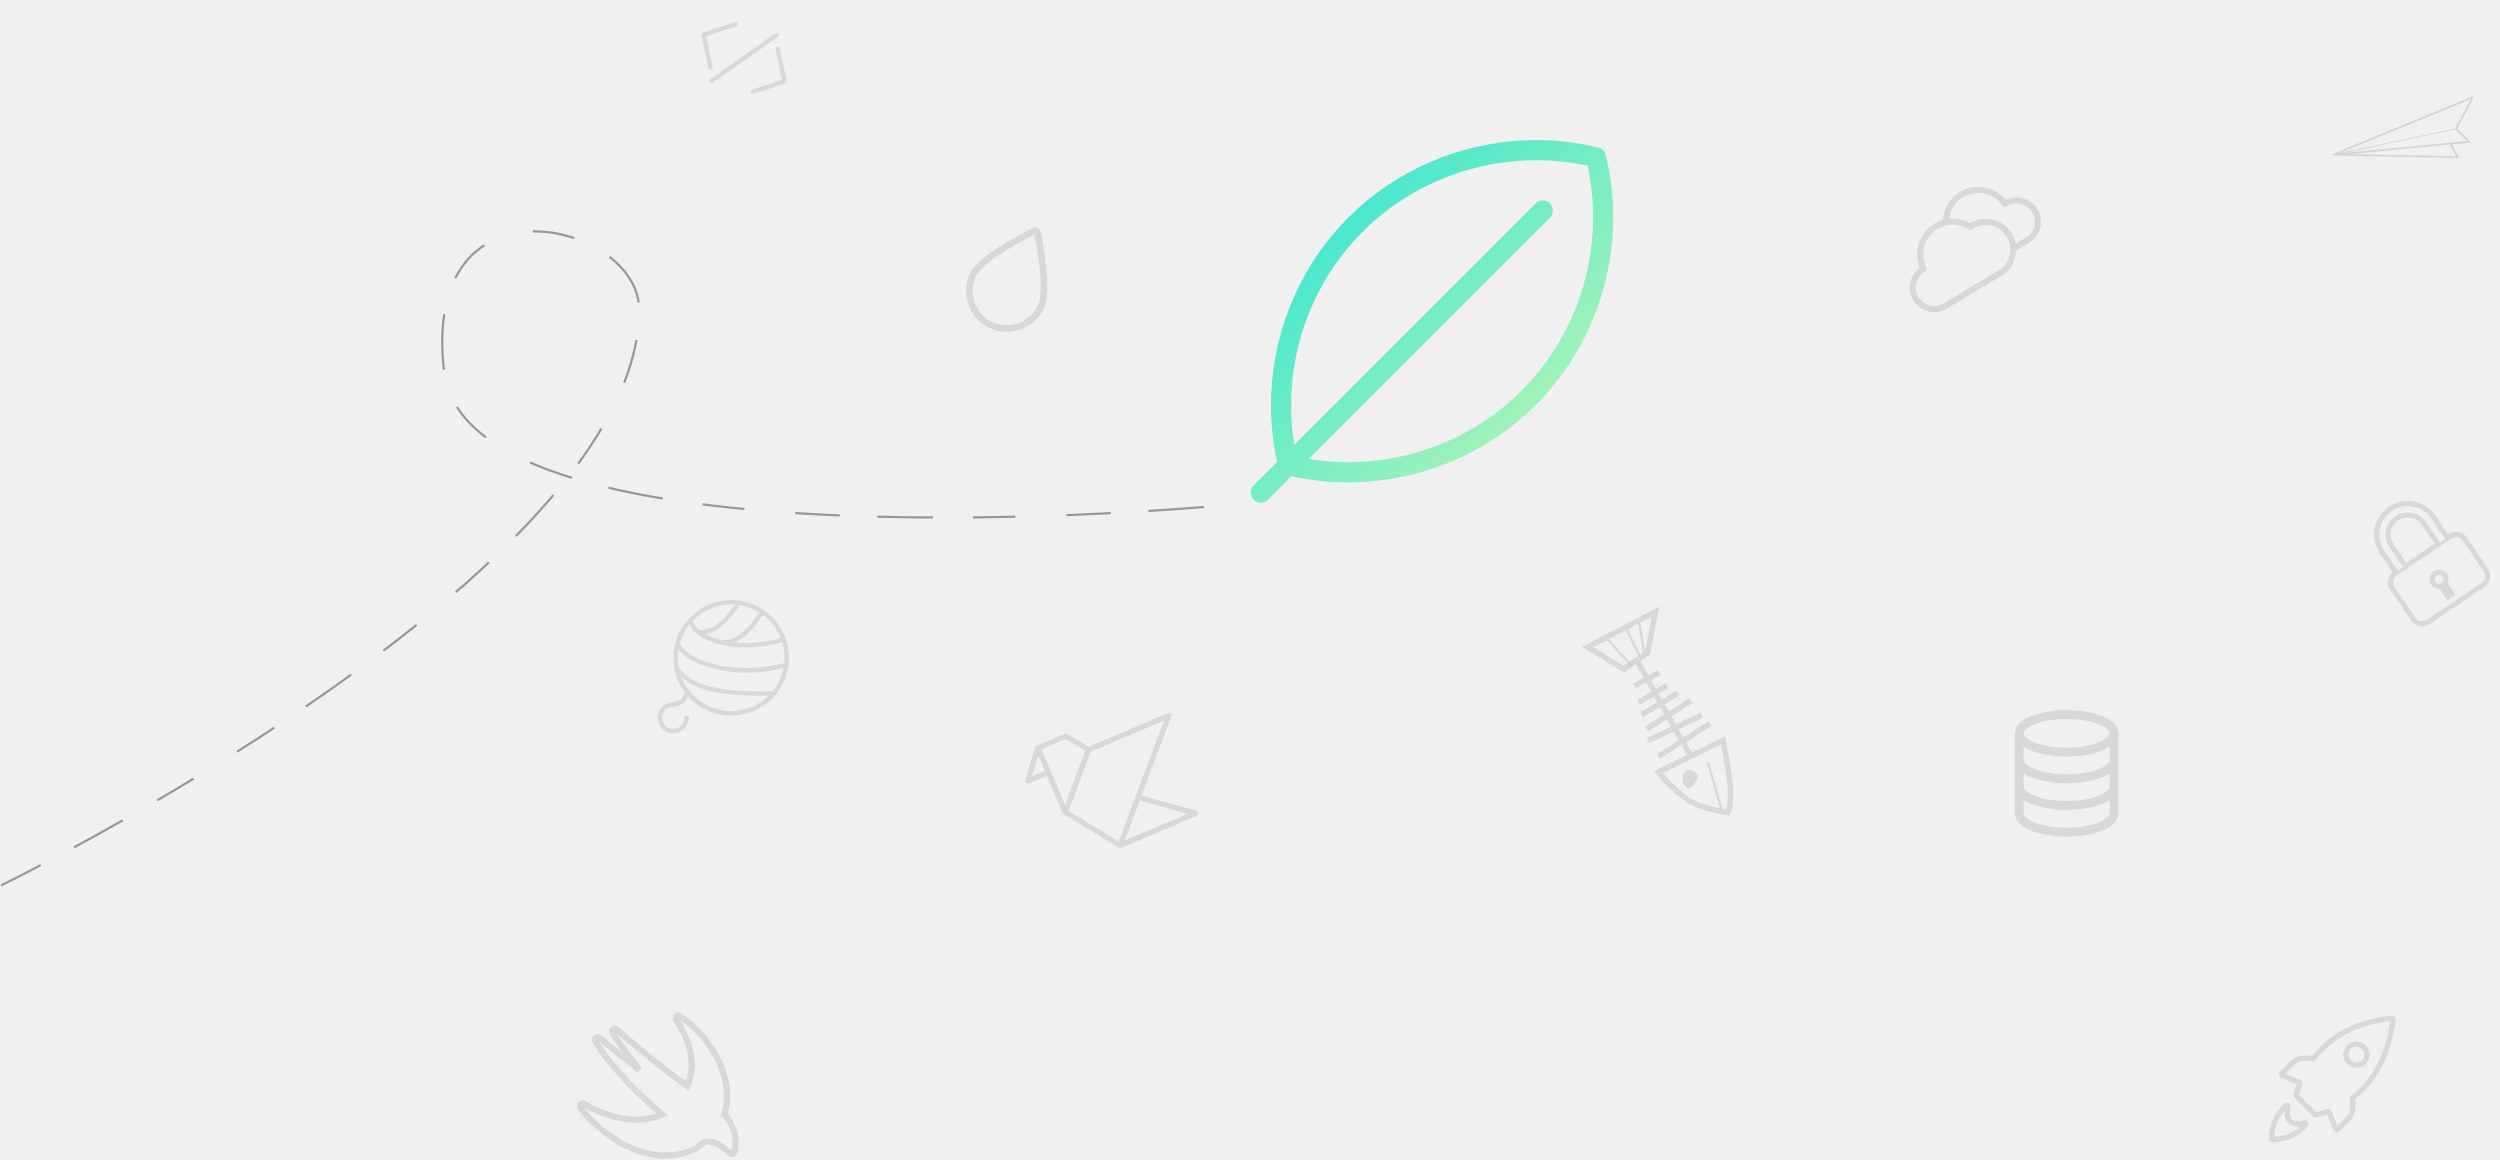
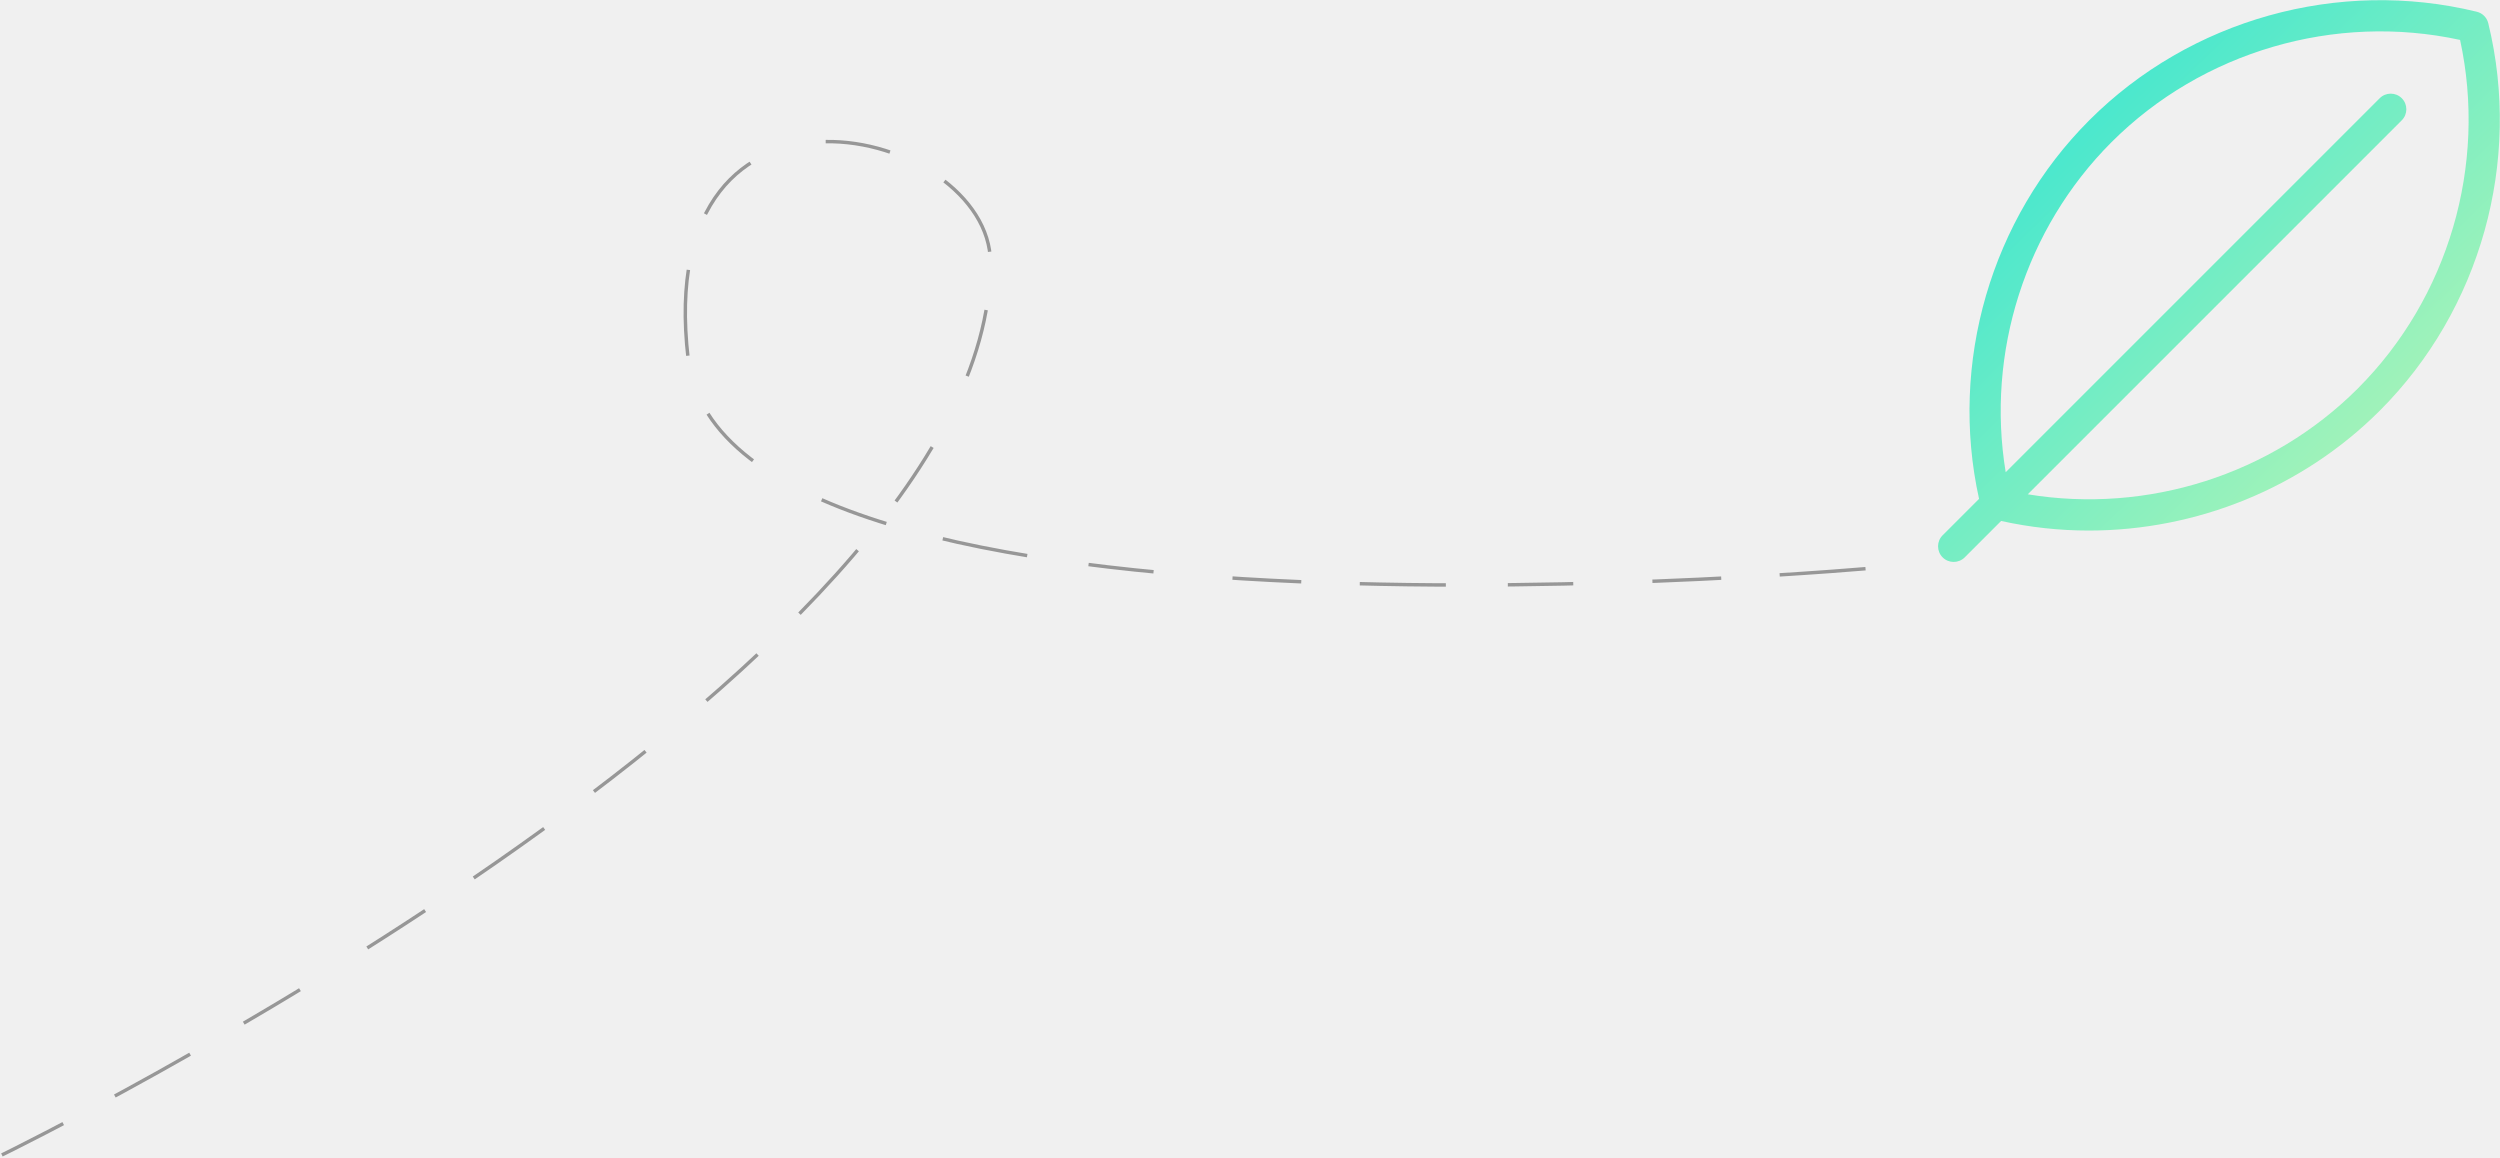
- <svg xmlns="http://www.w3.org/2000/svg" width="1125px" height="522px" viewBox="76 296 1125 522" version="1.1">
+ <svg xmlns="http://www.w3.org/2000/svg" width="726px" height="336px" viewBox="76 359 726 336" version="1.1">
  <defs>
    <linearGradient x1="4.644%" y1="-8.465%" x2="136.018%" y2="124.519%" id="linearGradient-1">
      <stop stop-color="#20E2D7" offset="0%" />
      <stop stop-color="#F9FEA5" offset="100%" />
    </linearGradient>
  </defs>
  <g id="noun_919717_cc" stroke="none" stroke-width="1" fill="none" fill-rule="evenodd" transform="translate(638, 359)">
    <g id="Group" fill="url(#linearGradient-1)">
      <path d="M157.264,3.409 C117.106,-6.404 74.001,5.654 44.767,34.886 C16.142,63.512 3.995,105.437 12.717,144.872 L2.14,155.448 C0.369,157.22 0.369,160.088 2.14,161.858 C3.025,162.744 4.186,163.187 5.346,163.187 C6.507,163.187 7.667,162.744 8.552,161.86 L19.125,151.287 C27.552,153.151 36.091,154.074 44.593,154.074 C75.872,154.074 106.605,141.744 129.112,119.237 C158.346,90.001 170.408,46.894 160.591,6.736 C160.189,5.093 158.907,3.811 157.264,3.409 Z M122.703,112.826 C97.65,137.877 61.571,149.262 26.865,143.545 L135.475,34.935 C137.246,33.163 137.246,30.295 135.475,28.525 C133.705,26.754 130.833,26.754 129.065,28.525 L20.455,137.135 C14.737,102.429 26.125,66.35 51.176,41.295 C77.529,14.944 116.079,3.697 152.408,11.592 C160.305,47.915 149.056,86.469 122.703,112.826 Z" id="Shape" />
    </g>
  </g>
  <path d="M77,400.117 C77,400.117 363.613,540.074 363.613,659.049 C363.613,698.253 265.005,722.823 275.842,631.08 C286.678,539.337 622,570.507 622,570.507" id="Line" stroke="#979797" stroke-width="1" stroke-linecap="square" stroke-dasharray="19,18,24" fill="none" transform="translate(349.5, 547.1473) scale(1, -1) translate(-349.5, -547.1473) " />
-   <g id="noun_13397_cc" opacity="0.1" stroke="none" stroke-width="1" fill="none" fill-rule="evenodd" transform="translate(830.305, 619.5307) rotate(-32) translate(-830.305, -619.5307) translate(809.305, 569.5307)">
-     <g id="Group" fill="#000000">
-       <g id="Shape">
-         <path d="M11.843,72.303 C14.635,71.528 16.418,76.045 15.582,77.29 C14.752,78.539 9.557,80.619 8.726,78.954 C7.89,77.29 8.102,73.342 11.843,72.303 Z" />
-         <path d="M19.205,61.184 L32.846,61.081 L32.827,58.581 L19.323,58.683 L19.523,54.466 L31.654,55.875 L31.943,53.393 L19.642,51.964 L19.835,47.876 L30.977,47.778 L30.956,45.278 L19.955,45.374 L20.132,41.649 C22.225,41.682 24.697,41.715 27.629,41.748 L27.656,39.248 C25.478,39.223 22.842,39.188 20.25,39.147 L20.391,36.199 C22.101,36.248 23.812,36.298 25.317,36.342 L25.39,33.843 C25.17,33.837 23.065,33.775 20.509,33.701 L20.724,29.17 L25.48,29.482 L25.644,26.987 L20.842,26.672 L21.192,19.32 L26.547,19.065 L41.324,3.078 L2.25,4.54747351e-13 L12.127,19.752 L18.683,19.44 L18.348,26.509 L12.963,26.156 L12.799,28.651 L18.229,29.007 L18.01,33.63 C14.464,33.528 10.912,33.429 10.596,33.429 L10.596,35.929 C10.864,35.929 14.113,36.019 17.891,36.127 L17.75,39.105 C13.428,39.028 9.719,38.939 9.186,38.86 L8.933,40.082 L8.537,41.268 C8.708,41.325 9.105,41.455 17.632,41.607 L17.452,45.396 L7.467,45.483 L7.488,47.983 L17.333,47.897 L17.154,51.674 L5.129,50.277 L4.84,52.76 L17.035,54.177 L16.82,58.701 L5.183,58.789 L5.201,61.289 L16.701,61.202 L16.46,66.292 L0.143,64.634 L0.343,66.196 C0.4,66.637 1.768,77.103 5.086,84.283 C8.443,91.558 17.336,98.623 17.713,98.92 L18.305,99.387 L18.994,99.081 C19.285,98.951 21.942,97.618 25.848,90.642 C29.667,83.822 34.716,70.316 34.929,69.745 L35.493,68.228 L18.95,66.545 L19.205,61.184 Z M21.592,16.799 L16.778,17.028 L14.309,3.458 L22.894,4.135 L21.592,16.799 Z M23.892,4.213 L29.207,4.631 L24.173,16.676 L22.602,16.751 L23.892,4.213 Z M25.406,16.618 L25.279,16.624 L30.256,4.715 L35.99,5.167 L25.406,16.618 Z M6.465,2.84 L13.277,3.377 L15.769,17.077 L13.634,17.179 L6.465,2.84 Z M23.667,89.419 C21.254,93.73 19.436,95.617 18.547,96.369 C18.207,96.083 17.751,95.689 17.229,95.223 L23.135,74.528 L22.172,74.255 L16.402,94.476 C13.552,91.85 9.326,87.505 7.355,83.235 C4.931,77.991 3.564,70.626 3.054,67.443 L32.01,70.386 C30.561,74.164 26.658,84.079 23.667,89.419 Z" />
-       </g>
-     </g>
-   </g>
-   <g id="Group" opacity="0.1" stroke="none" stroke-width="1" fill="none" fill-rule="evenodd" transform="translate(372, 566)">
-     <path d="M33,2 C19.767,2 9,12.767 9,26 C9,39.233 19.767,50 33,50 C46.233,50 57,39.233 57,26 C57,12.767 46.233,2 33,2 M33,52 C18.663,52 7,40.336 7,26 C7,11.664 18.663,0 33,0 C47.337,0 59,11.664 59,26 C59,40.336 47.337,52 33,52" id="Shape" fill="#000000" />
-     <path d="M39.614,21.347 C30.104,21.347 22.389,18.847 17.918,15.461 C15.274,13.459 13.818,11.149 13.818,8.954 C13.818,8.402 14.265,7.954 14.818,7.954 C15.371,7.954 15.818,8.402 15.818,8.954 C15.818,10.508 16.993,12.252 19.125,13.867 C25.569,18.746 39.302,21.631 55.456,17.083 C55.989,16.933 56.54,17.243 56.69,17.774 C56.84,18.306 56.53,18.858 55.999,19.008 C50.179,20.646 44.644,21.347 39.614,21.347" id="Shape" fill="#000000" />
-     <path d="M40.209,32.701 C28.403,32.701 17.862,29.439 12.073,25.074 C9.498,23.132 8.137,21.095 8.137,19.181 C8.137,18.629 8.584,18.181 9.137,18.181 C9.689,18.181 10.137,18.629 10.137,19.181 C10.137,20.425 11.252,21.95 13.277,23.477 C24.791,32.158 45.534,31.61 56.588,28.448 C57.115,28.298 57.673,28.602 57.824,29.134 C57.977,29.665 57.669,30.219 57.139,30.37 C51.456,31.996 45.695,32.701 40.209,32.701" id="Shape" fill="#000000" />
-     <path d="M44.895,43.063 C24.703,43.063 13.066,39.288 7.582,31.102 C7.275,30.643 7.398,30.021 7.857,29.715 C8.315,29.405 8.936,29.529 9.245,29.988 C14.94,38.492 28.212,41.855 52.28,40.91 C52.791,40.889 53.296,41.318 53.318,41.87 C53.34,42.422 52.91,42.886 52.358,42.908 C49.75,43.011 47.263,43.063 44.895,43.063" id="Shape" fill="#000000" />
-     <path d="M18.487,15.636 C17.934,15.636 17.487,15.188 17.487,14.636 C17.487,14.084 17.934,13.636 18.487,13.636 C24.666,13.636 29.773,9.765 35.566,0.693 C35.863,0.226 36.48,0.09 36.947,0.388 C37.413,0.685 37.549,1.303 37.252,1.769 C32.874,8.626 27.22,15.636 18.487,15.636" id="Shape" fill="#000000" />
-     <path d="M28.966,20.182 C28.413,20.182 27.966,19.734 27.966,19.182 C27.966,18.63 28.413,18.182 28.966,18.182 C36.538,18.182 41.898,11.386 46.143,4.738 C46.44,4.272 47.057,4.136 47.524,4.433 C47.989,4.731 48.125,5.349 47.828,5.814 C43.292,12.919 37.503,20.182 28.966,20.182" id="Shape" fill="#000000" />
-     <path d="M7,48 C6.447,48 6,47.552 6,47 C6,46.448 6.447,46 7,46 C9.757,46 12,43.757 12,41 C12,40.448 12.447,40 13,40 C13.553,40 14,40.448 14,41 C14,44.86 10.859,48 7,48" id="Shape" fill="#000000" />
-     <path d="M7,60 C6.447,60 6,59.552 6,59 C6,58.448 6.447,58 7,58 C9.757,58 12,55.757 12,53 C12,52.448 12.447,52 13,52 C13.553,52 14,52.448 14,53 C14,56.86 10.859,60 7,60" id="Shape" fill="#000000" />
-     <path d="M7,60 C3.141,60 0,56.86 0,53 C0,52.448 0.447,52 1,52 C1.553,52 2,52.448 2,53 C2,55.757 4.243,58 7,58 C7.553,58 8,58.448 8,59 C8,59.552 7.553,60 7,60" id="Shape" fill="#000000" />
-     <path d="M1,54 C0.447,54 0,53.552 0,53 C0,49.14 3.141,46 7,46 C7.553,46 8,46.448 8,47 C8,47.552 7.553,48 7,48 C4.243,48 2,50.243 2,53 C2,53.552 1.553,54 1,54" id="Shape" fill="#000000" />
-   </g>
-   <path d="M401.913,797.484 C406.566,783.176 398.278,764.688 381.958,753.22 C381.485,752.889 380.839,752.935 380.422,753.336 C380.004,753.735 379.933,754.372 380.251,754.853 C387.305,765.481 389.118,776.248 385.326,784.641 C374.025,777.077 353.584,759.422 353.371,759.238 C352.918,758.845 352.239,758.845 351.784,759.238 C351.329,759.631 351.237,760.297 351.569,760.796 C351.887,761.275 357.598,769.86 363.748,777.324 C359.314,774.187 354.421,770.214 345.717,763.004 C345.264,762.628 344.603,762.634 344.155,763.015 C343.707,763.397 343.605,764.044 343.912,764.544 C352.535,778.566 366.887,791.57 373.961,797.532 C357.656,804.769 339.062,792.859 338.87,792.734 C338.389,792.423 337.758,792.487 337.353,792.887 C336.949,793.288 336.884,793.916 337.198,794.39 C340.754,799.748 345.641,803.73 351.886,808.061 C360.197,813.828 368.469,816 375.512,816 C382.792,816 388.76,813.678 392.099,810.604 C392.113,810.586 393.609,809.056 396.922,810.017 C399.563,810.782 403.201,813.663 404.474,814.964 C404.781,815.277 405.239,815.401 405.663,815.284 C406.089,815.166 406.417,814.828 406.517,814.401 C406.837,813.029 407,811.614 407,810.196 C407,805.421 405.199,800.936 401.913,797.484 Z" id="Shape" stroke="#000000" stroke-width="2.8" fill="none" opacity="0.1" />
-   <g id="droplet" stroke="none" stroke-width="1" fill="none" fill-rule="evenodd" transform="translate(532, 421.0234) rotate(-334) translate(-532, -421.0234) translate(515, 397.0234)" fill-opacity="0" opacity="0.1">
-     <path d="M17.8,0.9 C17.4,0.4 16.6,0.4 16.2,0.9 C12.8,5.3 0.1,22.5 0.1,30.6 C0.1,39.9 7.7,47.5 17,47.5 C26.3,47.5 33.9,39.9 33.9,30.6 C33.9,22.5 21.2,5.3 17.8,0.9 Z" id="Shape" stroke="#000000" stroke-width="3" fill="#FFFFFF" />
-   </g>
-   <path d="M985.867,397.503 C984.651,389.708 977.916,383.769 969.997,383.769 C964.734,383.769 959.94,386.335 956.92,390.639 C955.588,390.284 954.2,390.094 952.776,390.094 C944.86,390.094 938.122,396.029 936.907,403.824 C931.309,404.261 926.888,409.012 926.888,414.782 C926.888,420.841 931.759,425.769 937.747,425.769 L966.747,425.769 C971.535,425.769 975.744,423.24 978.172,419.445 L985.027,419.445 C991.017,419.445 995.888,414.516 995.888,408.457 C995.882,402.685 991.464,397.94 985.867,397.503 Z M966.747,422.996 L937.747,422.996 C933.269,422.996 929.626,419.309 929.626,414.782 C929.626,410.257 933.263,406.567 937.753,406.567 L937.761,406.567 C937.806,406.579 938.018,406.601 938.065,406.601 C938.762,406.67 939.433,406.07 939.489,405.322 C940.017,398.335 945.852,392.864 952.776,392.864 C957.828,392.864 962.389,395.706 964.68,400.279 C964.924,400.777 965.445,401.087 965.991,401.036 C966.146,401.027 966.289,401.006 966.438,400.985 C966.536,400.97 966.637,400.952 966.747,400.952 C972.753,400.952 977.633,405.895 977.633,411.972 C977.633,418.049 972.753,422.996 966.747,422.996 Z M985.027,416.672 L979.506,416.672 C980.04,415.201 980.373,413.627 980.373,411.972 C980.373,404.37 974.257,398.178 966.747,398.178 L966.67,398.178 C964.993,395.254 962.493,393.015 959.571,391.637 C962.088,388.421 965.877,386.537 969.997,386.537 C976.921,386.537 982.757,392.008 983.284,398.995 C983.343,399.74 983.981,400.352 984.711,400.273 L985.027,400.24 C989.507,400.24 993.147,403.924 993.147,408.454 C993.147,412.985 989.507,416.672 985.027,416.672 Z" id="Shape" stroke="none" fill="#000000" fill-rule="evenodd" opacity="0.1" transform="translate(961.3881, 404.7693) rotate(-31) translate(-961.3881, -404.7693) " />
-   <g id="noun_992982_cc" stroke="none" stroke-width="1" fill="none" fill-rule="evenodd" transform="translate(982, 615)" opacity="0.1">
-     <g id="Group" fill="#000000">
-       <path d="M24,0.51 C12.687,0.51 0.662,4.184 0.662,10.992 L0.662,47.009 C0.662,53.817 12.686,57.491 24,57.491 C35.314,57.491 47.338,53.817 47.338,47.009 L47.338,10.992 C47.338,4.184 35.313,0.51 24,0.51 Z M43.338,35.002 C43.338,37.645 35.805,41.484 24,41.484 C12.195,41.484 4.662,37.645 4.662,35.002 L4.662,29.048 C9.136,31.952 16.713,33.478 24,33.478 C31.287,33.478 38.864,31.952 43.338,29.048 L43.338,35.002 Z M43.338,22.998 C43.338,25.641 35.805,29.479 24,29.479 C12.195,29.479 4.662,25.64 4.662,22.998 L4.662,17.044 C9.136,19.948 16.713,21.475 24,21.475 C31.287,21.475 38.864,19.949 43.338,17.044 L43.338,22.998 Z M24,4.51 C35.805,4.51 43.338,8.349 43.338,10.992 C43.338,13.635 35.805,17.474 24,17.474 C12.195,17.474 4.662,13.635 4.662,10.992 C4.662,8.349 12.195,4.51 24,4.51 Z M24,53.49 C12.195,53.49 4.662,49.651 4.662,47.008 L4.662,41.054 C9.136,43.958 16.713,45.485 24,45.485 C31.287,45.485 38.864,43.959 43.338,41.054 L43.338,47.008 C43.338,49.651 35.805,53.49 24,53.49 Z" id="Shape" />
-     </g>
-   </g>
-   <g id="noun_11180" opacity="0.12" stroke="none" stroke-width="1" fill="none" fill-rule="evenodd" transform="translate(1162.628, 361.6734) scale(-1, 1) rotate(30) translate(-1162.628, -361.6734) translate(1128.128, 346.1734)">
-     <g id="Group" fill="#000000">
-       <path d="M68.15,0.2 L1.125,9.175 L0.4,9.275 L0.875,9.825 C1.062,10.043 1.361,10.263 1.8,10.575 C2.239,10.887 2.819,11.274 3.475,11.7 C4.786,12.552 6.424,13.578 8.05,14.575 C11.176,16.491 13.969,18.138 14.2,18.275 L11.95,26.025 L11.7,26.85 L12.5,26.5 L19.725,23.2 L19.825,29.525 L19.825,30.225 L20.425,29.875 L68.125,1.1 L68.325,1 L68.325,0.975 L68.4,0.925 L68.15,0.2 L68.15,0.2 Z M65.625,1.35 L12.975,25.4 L15.025,18.2 L15.125,17.9 L14.85,17.725 C14.85,17.725 11.721,15.865 8.475,13.875 C6.852,12.88 5.2,11.87 3.9,11.025 C3.25,10.602 2.699,10.226 2.275,9.925 C2.222,9.887 2.224,9.886 2.175,9.85 L65.625,1.35 L65.625,1.35 Z M61.75,4 L20.625,28.825 L20.525,22.825 L61.75,4 Z" id="Shape" />
-       <polygon id="Shape" points="68.05 0.45 14.55 17.875 14.675 18.275 68.175 0.825" />
-     </g>
-   </g>
-   <g id="noun_824422_cc" stroke="none" stroke-width="1" fill="none" fill-rule="evenodd" transform="translate(576.9296, 647.9563) rotate(-23) translate(-576.9296, -647.9563) translate(540.4296, 618.9563)" opacity="0.1">
-     <g id="Group" fill="#000000">
-       <path d="M72.276,10.754 C72.095,10.331 71.673,10.029 71.19,10.029 L32.639,10.029 L25.942,0.906 C25.701,0.604 25.339,0.423 24.977,0.423 L11.342,0.423 L11.282,0.423 L11.161,0.423 L11.04,0.423 C10.98,0.423 10.98,0.423 10.92,0.483 C10.86,0.483 10.86,0.483 10.799,0.544 C10.739,0.544 10.739,0.604 10.679,0.604 C10.618,0.604 10.618,0.665 10.558,0.665 L10.498,0.725 C10.437,0.725 10.437,0.785 10.377,0.785 C10.377,0.785 10.377,0.785 10.317,0.846 L0.302,12.748 C-7.07420234e-15,13.11 -0.06,13.594 0.121,14.017 C0.302,14.44 0.724,14.742 1.207,14.742 L10.136,14.742 L10.136,32.987 L10.136,32.987 C10.136,33.108 10.136,33.229 10.196,33.29 L10.196,33.35 C10.256,33.471 10.256,33.531 10.377,33.652 L10.377,33.652 L27.149,56.852 C27.209,56.973 27.33,57.154 27.45,57.275 C27.692,57.517 27.993,57.638 28.295,57.638 L28.295,57.638 L28.295,57.638 L65.217,57.638 C65.76,57.638 66.183,57.335 66.364,56.852 C66.545,56.369 66.364,55.825 66.002,55.523 L45.912,39.573 L72.035,12.083 C72.397,11.721 72.517,11.177 72.276,10.754 Z M12.549,2.779 L24.374,2.779 L30.467,11.117 L12.549,30.027 L12.549,2.779 Z M3.801,12.325 L10.136,4.894 L10.136,12.325 L3.801,12.325 L3.801,12.325 Z M61.718,55.221 L31.07,55.221 L44.283,41.325 L61.718,55.221 Z M28.355,54.496 L12.911,33.169 L32.579,12.446 L68.355,12.446 L28.355,54.496 Z" id="Shape" />
-     </g>
-   </g>
-   <g id="noun_750644_cc" stroke="none" stroke-width="1" fill="none" fill-rule="evenodd" transform="translate(1097, 753)" opacity="0.1">
-     <g id="Artboard-11" fill="#000000">
-       <path d="M19.423,18.161 L16.324,18.005 C13.826,17.88 11.39,18.816 9.619,20.582 L4.98,25.22 C4.583,25.617 4.41,26.185 4.52,26.736 C4.629,27.286 5.007,27.745 5.526,27.959 L12.471,30.836 C11.908,32.44 11.444,34.077 11.081,35.738 C10.994,36.136 11.116,36.552 11.404,36.84 L20.154,45.59 C20.442,45.878 20.858,46 21.256,45.913 C22.917,45.55 24.554,45.086 26.159,44.523 L29.041,51.475 C29.255,51.993 29.714,52.371 30.265,52.48 C30.815,52.59 31.383,52.417 31.78,52.02 L36.418,47.382 C38.186,45.611 39.122,43.175 38.995,40.676 L38.839,37.577 C49.003,29.589 55.104,17.711 56.985,2.256 C57.06,1.642 56.848,1.027 56.41,0.59 C55.973,0.152 55.358,-0.06 54.744,0.015 C39.289,1.896 27.411,8.003 19.423,18.161 Z M54.546,2.454 C52.647,17.256 46.702,28.564 36.892,36.061 C36.579,36.301 36.404,36.68 36.424,37.074 L36.616,40.796 C36.708,42.618 36.024,44.395 34.734,45.686 L30.857,49.563 L27.932,42.545 C27.683,41.947 27.004,41.655 26.398,41.886 C24.762,42.511 23.086,43.027 21.382,43.432 L13.592,35.642 C13.997,33.938 14.514,32.262 15.138,30.626 C15.369,30.02 15.077,29.341 14.479,29.092 L7.467,26.179 L11.344,22.302 C12.636,21.013 14.412,20.329 16.235,20.42 L19.956,20.612 C20.346,20.614 20.713,20.426 20.939,20.108 C28.436,10.298 39.744,4.353 54.546,2.454 Z M39.391,23.554 C42.228,23.557 44.671,21.554 45.226,18.772 C45.781,15.99 44.292,13.203 41.671,12.117 C39.05,11.031 36.027,11.949 34.452,14.308 C32.877,16.668 33.188,19.812 35.196,21.816 C36.308,22.93 37.817,23.555 39.391,23.554 L39.391,23.554 Z M36.892,15.098 C38.09,13.904 39.965,13.721 41.371,14.663 C42.777,15.605 43.322,17.409 42.673,18.971 C42.024,20.534 40.362,21.421 38.702,21.09 C37.043,20.759 35.848,19.302 35.849,17.609 C35.847,16.667 36.223,15.763 36.892,15.098 Z M1.648,57 L1.648,57 C11.237,56.832 15.911,51.762 17.481,49.587 C17.844,49.08 17.854,48.401 17.505,47.884 C17.156,47.367 16.523,47.121 15.917,47.268 C14.66,47.595 13.353,47.684 12.064,47.531 C10.695,47.365 9.617,46.287 9.451,44.919 C9.307,43.634 9.402,42.333 9.732,41.083 C9.886,40.475 9.643,39.836 9.124,39.483 C8.606,39.131 7.922,39.14 7.413,39.507 C5.244,41.083 0.168,45.752 0,55.322 C-0.006,55.764 0.164,56.19 0.474,56.505 C0.784,56.82 1.206,56.998 1.648,57 L1.648,57 Z M7.042,43.019 C7.002,43.749 7.026,44.481 7.114,45.206 C7.413,47.67 9.354,49.612 11.818,49.911 C12.544,49.997 13.275,50.021 14.005,49.982 C11.968,51.93 8.324,54.279 2.445,54.573 C2.733,48.7 5.076,45.05 7.018,43.013 L7.042,43.019 Z" id="Shape" />
-     </g>
-   </g>
-   <g id="noun_721997_cc" stroke="none" stroke-width="1" fill="none" fill-rule="evenodd" transform="translate(1134, 512)" opacity="0.1">
-     <g id="Group" fill="#000000">
-       <g transform="translate(32.508, 34.12707) rotate(-34) translate(-32.508, -34.12707) translate(11.508, 7.127065)" id="Shape">
-         <path d="M21,35.351 L20.998,35.351 C18.634,35.353 16.712,37.276 16.713,39.64 C16.714,41.137 17.513,42.515 18.766,43.284 L18.769,49.684 L23.241,49.682 L23.238,43.282 C24.49,42.512 25.288,41.132 25.287,39.635 C25.285,37.273 23.362,35.351 21,35.351 Z M21.688,41.493 L21.001,41.749 L20.314,41.494 C19.535,41.205 19.012,40.46 19.012,39.638 C19.011,38.542 19.903,37.649 20.999,37.649 L21,36.5 L21,37.649 C22.096,37.649 22.988,38.54 22.989,39.637 C22.989,40.457 22.466,41.204 21.688,41.493 Z" />
-         <path d="M41.873,31.22 C41.872,27.942 39.203,25.276 35.923,25.276 L35.654,25.276 L35.65,15.112 C35.645,6.779 28.862,0 20.522,0 C12.185,0.004 5.406,6.79 5.41,15.127 L5.416,25.325 C4.072,25.471 2.827,26.065 1.859,27.034 C0.736,28.158 0.118,29.652 0.119,31.24 L0.128,48.055 C0.128,51.333 2.796,54 6.074,54 L6.077,54 L35.938,53.985 C37.526,53.984 39.019,53.365 40.142,52.241 C41.264,51.118 41.882,49.624 41.881,48.035 L41.873,31.22 Z M20.53,2.298 C27.596,2.298 33.347,8.047 33.352,15.113 L33.357,26.234 L30.506,26.234 L30.5,15.115 C30.497,9.62 26.025,5.15 20.53,5.15 L20.525,5.15 C17.866,5.151 15.363,6.191 13.479,8.077 C11.594,9.962 10.558,12.466 10.559,15.125 L10.565,26.235 L7.714,26.235 L7.708,15.127 C7.705,8.056 13.453,2.302 20.53,2.298 Z M28.203,15.116 L28.208,25.279 L12.862,25.287 L12.857,15.124 C12.854,10.893 16.295,7.449 20.526,7.447 L20.53,6.298 L20.53,7.447 C24.758,7.447 28.201,10.887 28.203,15.116 Z M38.516,50.617 C37.827,51.306 36.911,51.686 35.936,51.687 L6.076,51.702 L6.074,52.851 L6.074,51.702 C4.063,51.702 2.426,50.066 2.425,48.055 L2.417,31.24 C2.416,30.265 2.795,29.348 3.484,28.659 C4.173,27.969 5.089,27.589 6.064,27.589 L35.926,27.574 C37.937,27.574 39.574,29.21 39.575,31.221 L39.584,48.036 C39.584,49.011 39.205,49.927 38.516,50.617 Z" />
-       </g>
-     </g>
-   </g>
-   <g id="noun_541072_cc" stroke="none" stroke-width="1" fill="none" fill-rule="evenodd" transform="translate(383, 296)" opacity="0.1">
-     <g id="Group" fill="#000000">
-       <g transform="translate(27.80256, 26.15545) rotate(30) translate(-27.80256, -26.15545) translate(5.802559, 8.655445)" id="Shape">
-         <path d="M29.5,0.184 C29.137,0.184 28.816,0.382 28.641,0.675 C28.551,0.826 13.75,32.895 13.594,33.25 C13.538,33.376 13.5,33.515 13.5,33.662 C13.5,34.222 13.948,34.676 14.5,34.676 C14.851,34.676 15.165,34.494 15.344,34.217 C15.446,34.058 30.32,1.825 30.406,1.642 C30.468,1.51 30.5,1.354 30.5,1.198 C30.5,0.638 30.052,0.184 29.5,0.184 Z M10.938,5.24 C10.68,5.263 10.434,5.391 10.266,5.589 C10.266,5.589 0.309,16.69 0.234,16.78 C0.089,16.956 0,17.183 0,17.43 C0,17.659 0.077,17.863 0.203,18.032 C0.283,18.14 10.266,29.271 10.266,29.271 C10.599,29.722 11.324,29.795 11.734,29.414 C12.145,29.033 12.148,28.285 11.734,27.908 L2.344,17.43 L11.734,6.952 C12.011,6.658 12.093,6.195 11.922,5.827 C11.751,5.459 11.337,5.211 10.938,5.24 Z M32.938,5.24 C32.558,5.261 32.203,5.517 32.062,5.874 C31.922,6.232 32.004,6.673 32.266,6.952 L41.656,17.43 L32.266,27.908 C31.852,28.285 31.855,29.033 32.266,29.414 C32.676,29.795 33.401,29.722 33.734,29.271 C33.734,29.271 43.681,18.189 43.75,18.112 C43.91,17.932 44,17.691 44,17.43 C44,17.16 43.888,16.914 43.719,16.733 C43.653,16.662 33.734,5.589 33.734,5.589 C33.538,5.36 33.236,5.228 32.938,5.24 Z" />
-       </g>
-     </g>
-   </g>
</svg>
